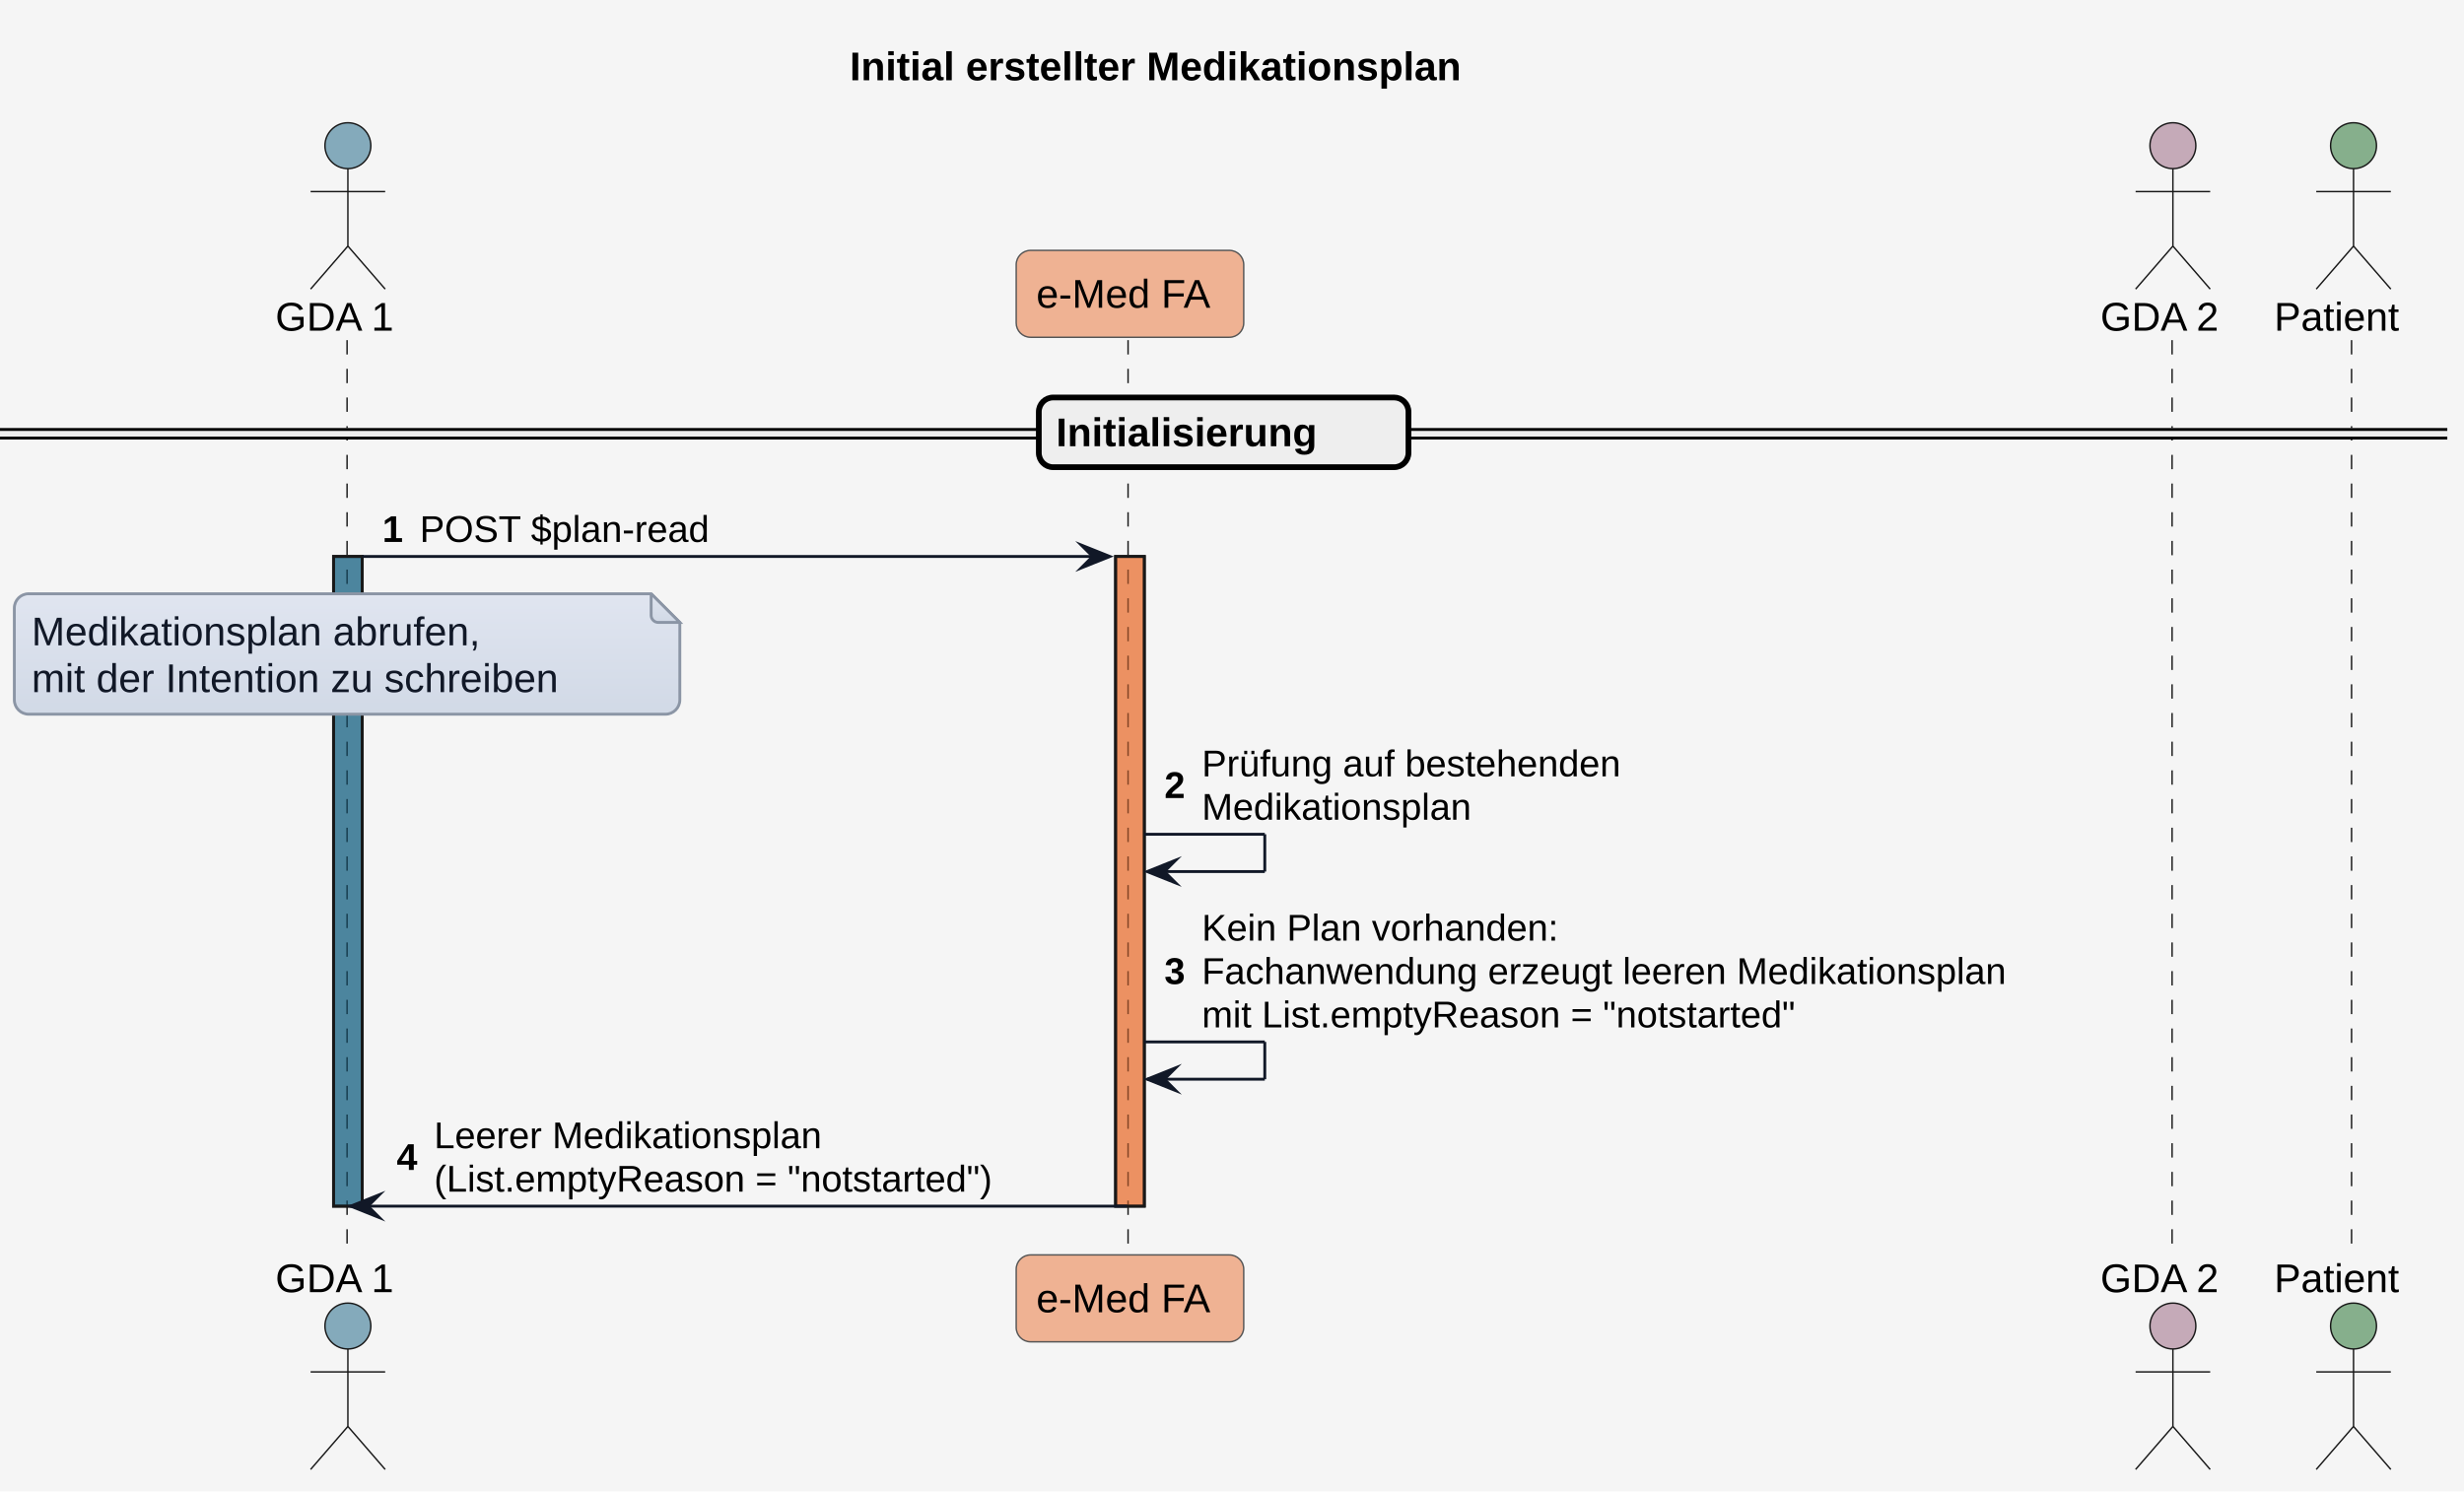
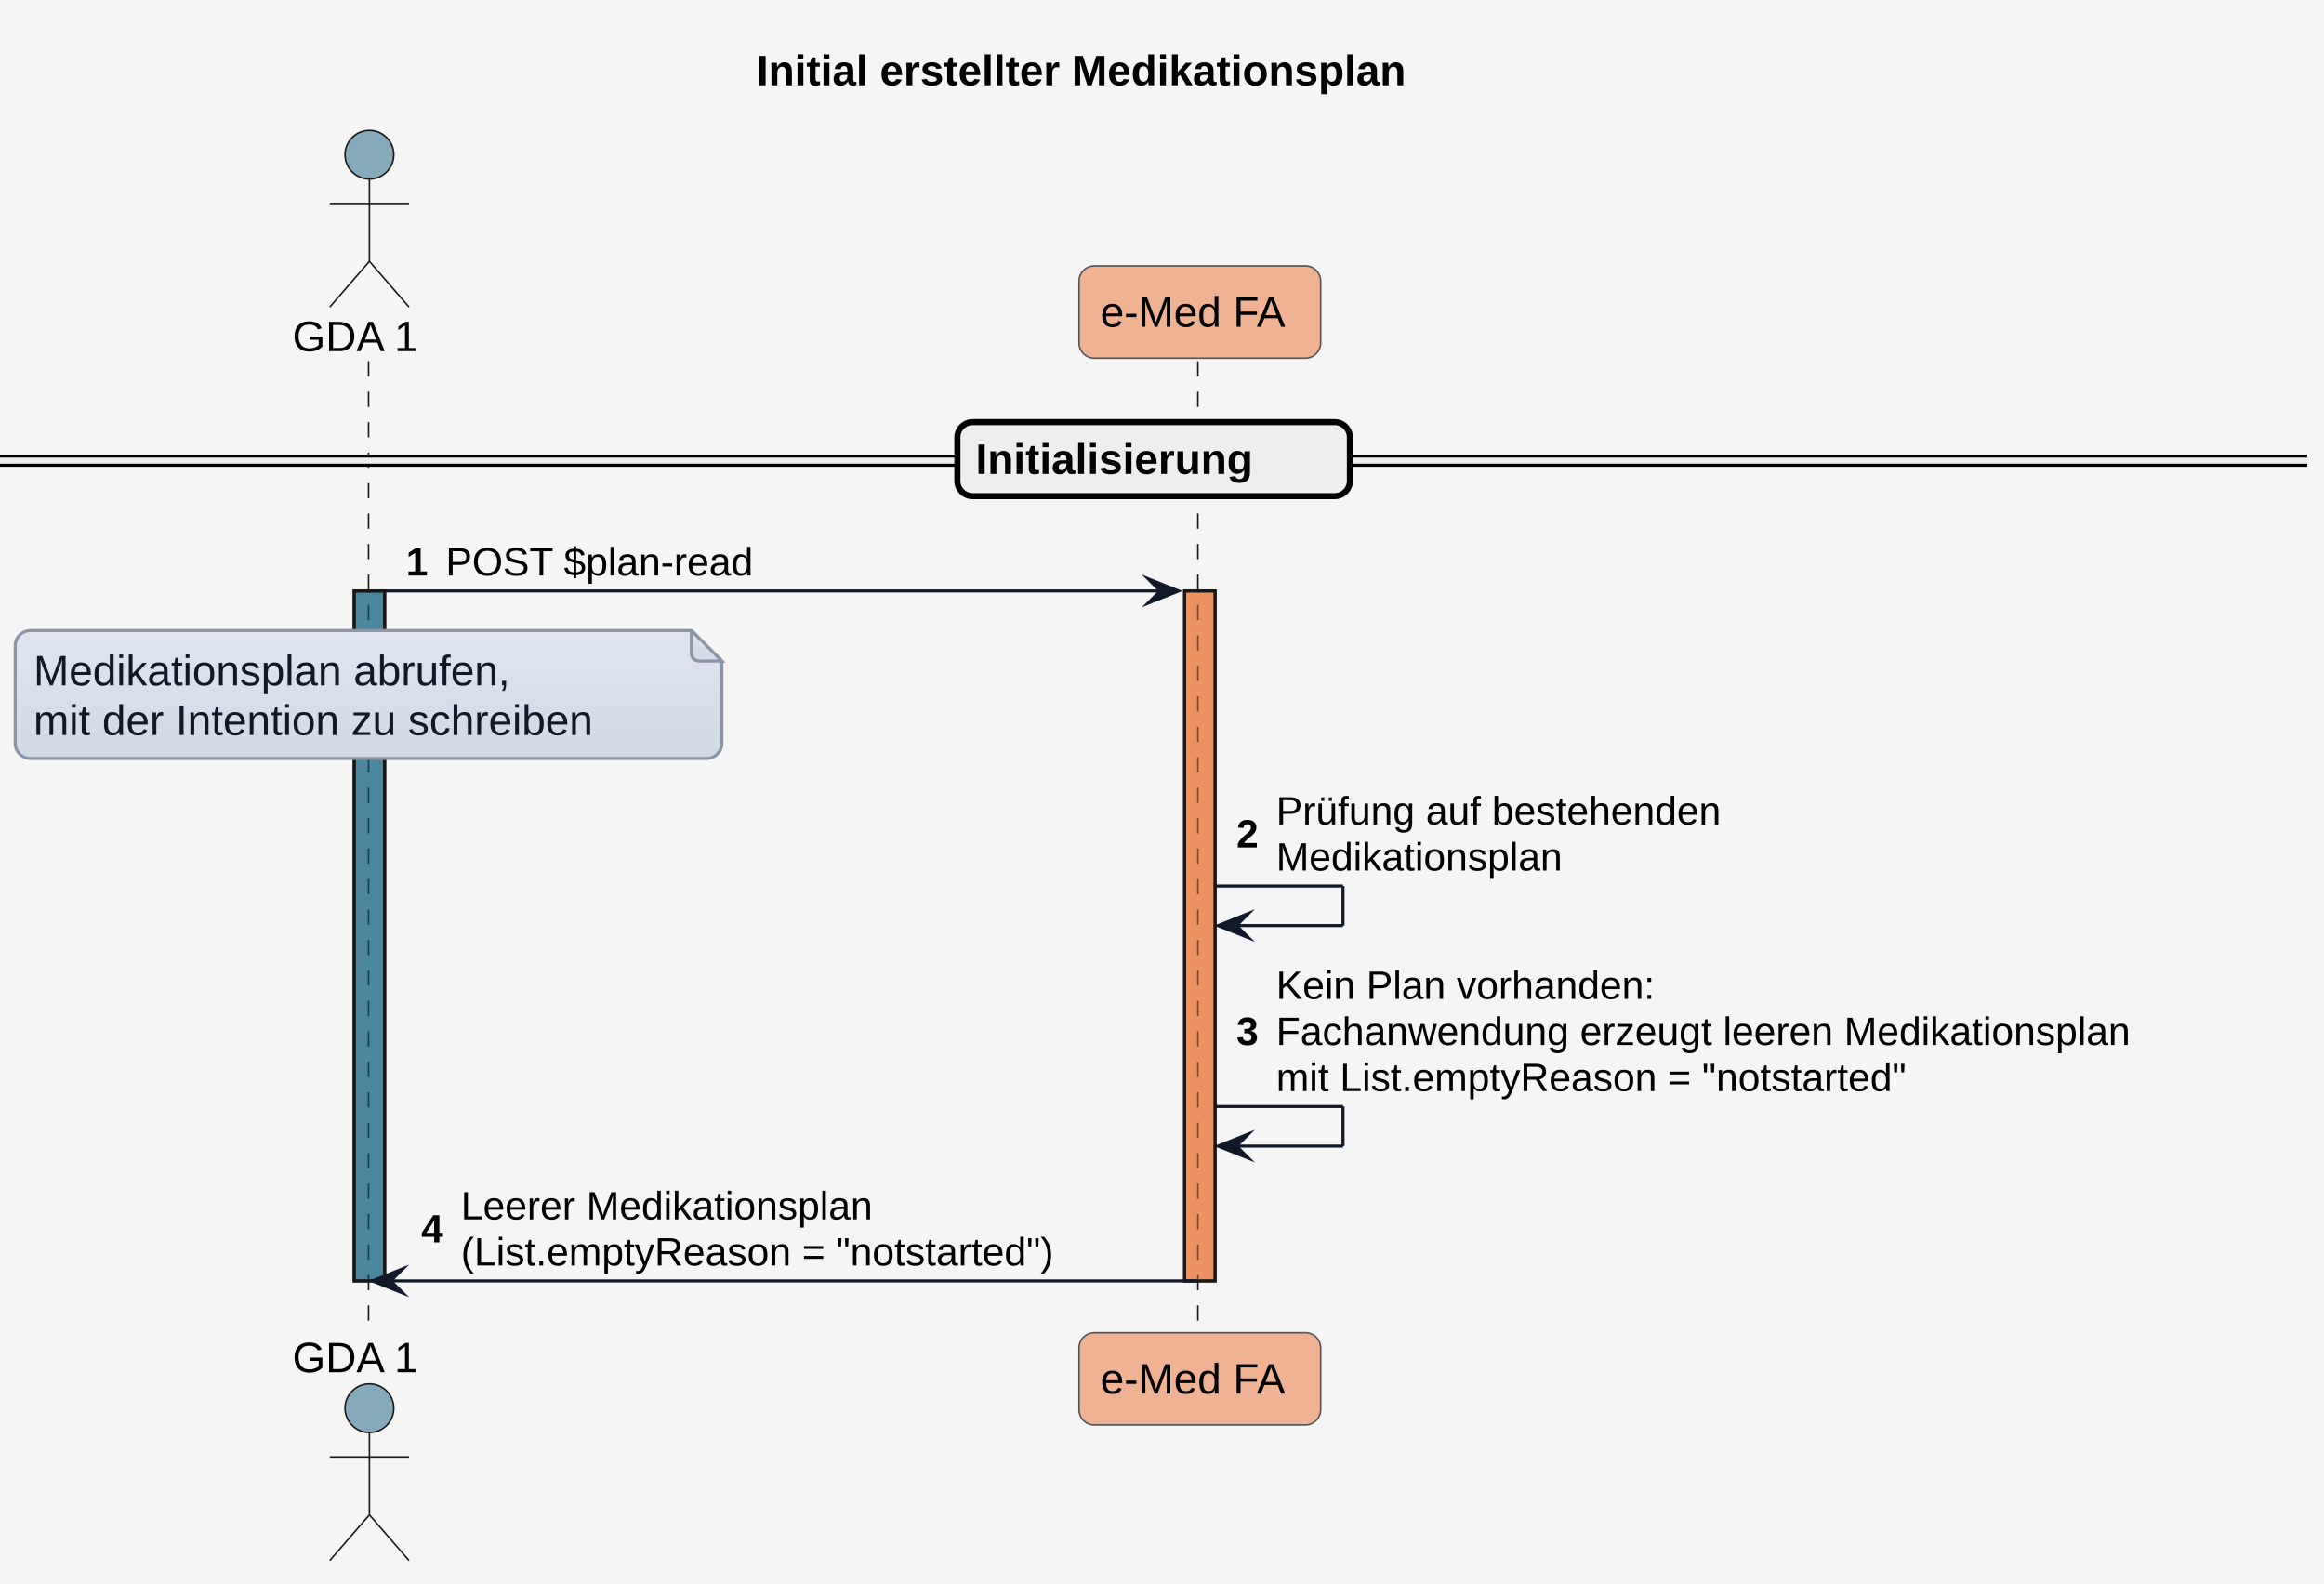
- <svg xmlns="http://www.w3.org/2000/svg" contentStyleType="text/css" data-diagram-type="SEQUENCE" height="520px" preserveAspectRatio="none" style="width:859px;height:520px;background:#F5F5F5;" version="1.1" viewBox="0 0 859 520" width="859px" zoomAndPan="magnify">
+ <svg xmlns="http://www.w3.org/2000/svg" version="1.1" data-diagram-type="SEQUENCE" style="width:763px;height:520px;background:#F5F5F5;" width="763px" height="520px" viewBox="0 0 763 520" zoomAndPan="magnify" preserveAspectRatio="none" contentStyleType="text/css">
  <defs>
-     <linearGradient id="g12kx1ivsmrjrv0" x1="50%" x2="50%" y1="0%" y2="100%">
-       <stop offset="0%" stop-color="#E0E5F0" />
-       <stop offset="100%" stop-color="#D1D9E6" />
+     <linearGradient x1="50%" y1="0%" x2="50%" y2="100%" id="gf6zfj98p04300">
+       <stop stop-color="#E0E5F0" offset="0%" />
+       <stop stop-color="#D1D9E6" offset="100%" />
    </linearGradient>
  </defs>
  <g>
-     <rect fill="#F5F5F5" height="520" style="stroke:none;stroke-width:1;" width="859" x="0" y="0" />
+     <rect x="0" y="0" width="763" height="520" fill="#F5F5F5" style="stroke:none;stroke-width:1;" />
    <g class="title" data-source-line="1">
-       <text fill="#000000" font-family="'Arial'" font-size="14" font-weight="700" lengthAdjust="spacing" textLength="259.718" x="296.23" y="27.995">Initial erstellter Medikationsplan</text>
+       <text x="248.401" y="27.995" fill="#000000" font-size="14" lengthAdjust="spacing" textLength="259.718" font-weight="700" font-family="'Arial'">Initial erstellter Medikationsplan</text>
    </g>
    <g>
-       <rect fill="#156082" fill-opacity="0.502" height="226.523" style="stroke:#181818;stroke-width:1;" width="10" x="116.282" y="194.023" />
+       <rect x="116.282" y="194.023" width="10" height="226.523" fill="#156082" fill-opacity="0.502" style="stroke:#181818;stroke-width:1;" />
    </g>
    <g>
-       <rect fill="#E97132" fill-opacity="0.502" height="226.523" style="stroke:#181818;stroke-width:1;" width="10" x="388.929" y="194.023" />
+       <rect x="388.929" y="194.023" width="10" height="226.523" fill="#E97132" fill-opacity="0.502" style="stroke:#181818;stroke-width:1;" />
    </g>
-     <g class="participant-lifeline" data-entity-uid="part1" data-qualified-name="GDA_1" data-source-line="52" id="part1-lifeline">
+     <g class="participant-lifeline" data-qualified-name="GDA_1" data-entity-uid="part1" id="part1-lifeline" data-source-line="52">
      <g>
-         <rect fill="#000000" fill-opacity="0" height="319.953" width="8" x="117.282" y="118.594" />
-         <line style="stroke:#181818;stroke-width:0.5;stroke-dasharray:5,5;" x1="121" x2="121" y1="118.594" y2="438.547" />
+         <rect x="117.282" y="118.594" width="8" height="319.953" fill="#000000" fill-opacity="0" />
+         <line x1="121" y1="118.594" x2="121" y2="438.547" style="stroke:#181818;stroke-width:0.5;stroke-dasharray:5,5;" />
      </g>
    </g>
-     <g class="participant-lifeline" data-entity-uid="part2" data-qualified-name="eMed_FA" data-source-line="53" id="part2-lifeline">
+     <g class="participant-lifeline" data-qualified-name="eMed_FA" data-entity-uid="part2" id="part2-lifeline" data-source-line="53">
      <g>
-         <rect fill="#000000" fill-opacity="0" height="319.953" width="8" x="389.929" y="118.594" />
-         <line style="stroke:#181818;stroke-width:0.5;stroke-dasharray:5,5;" x1="393.267" x2="393.267" y1="118.594" y2="438.547" />
+         <rect x="389.929" y="118.594" width="8" height="319.953" fill="#000000" fill-opacity="0" />
+         <line x1="393.267" y1="118.594" x2="393.267" y2="438.547" style="stroke:#181818;stroke-width:0.5;stroke-dasharray:5,5;" />
      </g>
    </g>
-     <g class="participant-lifeline" data-entity-uid="part3" data-qualified-name="GDA_2" data-source-line="54" id="part3-lifeline">
-       <g>
-         <rect fill="#000000" fill-opacity="0" height="319.953" width="8" x="753.519" y="118.594" />
-         <line style="stroke:#181818;stroke-width:0.5;stroke-dasharray:5,5;" x1="757.238" x2="757.238" y1="118.594" y2="438.547" />
-       </g>
+     <g class="participant participant-head" data-qualified-name="GDA_1" data-entity-uid="part1" id="part1-head" data-source-line="52">
+       <text x="96" y="115.292" fill="#000000" font-size="14" lengthAdjust="spacing" textLength="44.563" font-family="'Arial'">GDA 1</text>
+       <ellipse cx="121.282" cy="50.797" rx="8" ry="8" fill="#156082" fill-opacity="0.502" style="stroke:#181818;stroke-width:0.5;" />
+       <path d="M121.282,58.797 L121.282,85.797 M108.282,66.797 L134.282,66.797 M121.282,85.797 L108.282,100.797 M121.282,85.797 L134.282,100.797" style="stroke:#181818;stroke-width:0.5;" fill="none" />
    </g>
-     <g class="participant-lifeline" data-entity-uid="part4" data-qualified-name="Patient" data-source-line="55" id="part4-lifeline">
-       <g>
-         <rect fill="#000000" fill-opacity="0" height="319.953" width="8" x="816.489" y="118.594" />
-         <line style="stroke:#181818;stroke-width:0.5;stroke-dasharray:5,5;" x1="819.801" x2="819.801" y1="118.594" y2="438.547" />
-       </g>
+     <g class="participant participant-tail" data-qualified-name="GDA_1" data-entity-uid="part1" id="part1-tail" data-source-line="52">
+       <text x="96" y="450.542" fill="#000000" font-size="14" lengthAdjust="spacing" textLength="44.563" font-family="'Arial'">GDA 1</text>
+       <ellipse cx="121.282" cy="462.344" rx="8" ry="8" fill="#156082" fill-opacity="0.502" style="stroke:#181818;stroke-width:0.5;" />
+       <path d="M121.282,470.344 L121.282,497.344 M108.282,478.344 L134.282,478.344 M121.282,497.344 L108.282,512.344 M121.282,497.344 L134.282,512.344" style="stroke:#181818;stroke-width:0.5;" fill="none" />
    </g>
-     <g class="participant participant-head" data-entity-uid="part1" data-qualified-name="GDA_1" data-source-line="52" id="part1-head">
-       <text fill="#000000" font-family="'Arial'" font-size="14" lengthAdjust="spacing" textLength="44.563" x="96" y="115.292">GDA 1</text>
-       <ellipse cx="121.282" cy="50.797" fill="#156082" fill-opacity="0.502" rx="8" ry="8" style="stroke:#181818;stroke-width:0.5;" />
-       <path d="M121.282,58.797 L121.282,85.797 M108.282,66.797 L134.282,66.797 M121.282,85.797 L108.282,100.797 M121.282,85.797 L134.282,100.797" fill="none" style="stroke:#181818;stroke-width:0.5;" />
+     <g class="participant participant-head" data-qualified-name="eMed_FA" data-entity-uid="part2" id="part2-head" data-source-line="53">
+       <rect x="354.267" y="87.297" width="79.324" height="30.297" fill="#E97132" fill-opacity="0.502" style="stroke:#555555;stroke-width:0.5;" rx="5" ry="5" />
+       <text x="361.267" y="107.292" fill="#000000" font-size="14" lengthAdjust="spacing" textLength="65.324" font-family="'Arial'">e-Med FA</text>
    </g>
-     <g class="participant participant-tail" data-entity-uid="part1" data-qualified-name="GDA_1" data-source-line="52" id="part1-tail">
-       <text fill="#000000" font-family="'Arial'" font-size="14" lengthAdjust="spacing" textLength="44.563" x="96" y="450.542">GDA 1</text>
-       <ellipse cx="121.282" cy="462.344" fill="#156082" fill-opacity="0.502" rx="8" ry="8" style="stroke:#181818;stroke-width:0.5;" />
-       <path d="M121.282,470.344 L121.282,497.344 M108.282,478.344 L134.282,478.344 M121.282,497.344 L108.282,512.344 M121.282,497.344 L134.282,512.344" fill="none" style="stroke:#181818;stroke-width:0.5;" />
-     </g>
-     <g class="participant participant-head" data-entity-uid="part2" data-qualified-name="eMed_FA" data-source-line="53" id="part2-head">
-       <rect fill="#E97132" fill-opacity="0.502" height="30.297" rx="5" ry="5" style="stroke:#555555;stroke-width:0.5;" width="79.324" x="354.267" y="87.297" />
-       <text fill="#000000" font-family="'Arial'" font-size="14" lengthAdjust="spacing" textLength="65.324" x="361.267" y="107.292">e-Med FA</text>
-     </g>
-     <g class="participant participant-tail" data-entity-uid="part2" data-qualified-name="eMed_FA" data-source-line="53" id="part2-tail">
-       <rect fill="#E97132" fill-opacity="0.502" height="30.297" rx="5" ry="5" style="stroke:#555555;stroke-width:0.5;" width="79.324" x="354.267" y="437.547" />
-       <text fill="#000000" font-family="'Arial'" font-size="14" lengthAdjust="spacing" textLength="65.324" x="361.267" y="457.542">e-Med FA</text>
-     </g>
-     <g class="participant participant-head" data-entity-uid="part3" data-qualified-name="GDA_2" data-source-line="54" id="part3-head">
-       <text fill="#000000" font-family="'Arial'" font-size="14" lengthAdjust="spacing" textLength="44.563" x="732.238" y="115.292">GDA 2</text>
-       <ellipse cx="757.519" cy="50.797" fill="#96607D" fill-opacity="0.502" rx="8" ry="8" style="stroke:#181818;stroke-width:0.5;" />
-       <path d="M757.519,58.797 L757.519,85.797 M744.519,66.797 L770.519,66.797 M757.519,85.797 L744.519,100.797 M757.519,85.797 L770.519,100.797" fill="none" style="stroke:#181818;stroke-width:0.5;" />
-     </g>
-     <g class="participant participant-tail" data-entity-uid="part3" data-qualified-name="GDA_2" data-source-line="54" id="part3-tail">
-       <text fill="#000000" font-family="'Arial'" font-size="14" lengthAdjust="spacing" textLength="44.563" x="732.238" y="450.542">GDA 2</text>
-       <ellipse cx="757.519" cy="462.344" fill="#96607D" fill-opacity="0.502" rx="8" ry="8" style="stroke:#181818;stroke-width:0.5;" />
-       <path d="M757.519,470.344 L757.519,497.344 M744.519,478.344 L770.519,478.344 M757.519,497.344 L744.519,512.344 M757.519,497.344 L770.519,512.344" fill="none" style="stroke:#181818;stroke-width:0.5;" />
-     </g>
-     <g class="participant participant-head" data-entity-uid="part4" data-qualified-name="Patient" data-source-line="55" id="part4-head">
-       <text fill="#000000" font-family="'Arial'" font-size="14" lengthAdjust="spacing" textLength="49.376" x="792.801" y="115.292">Patient</text>
-       <ellipse cx="820.489" cy="50.797" fill="#196B24" fill-opacity="0.502" rx="8" ry="8" style="stroke:#181818;stroke-width:0.5;" />
-       <path d="M820.489,58.797 L820.489,85.797 M807.489,66.797 L833.489,66.797 M820.489,85.797 L807.489,100.797 M820.489,85.797 L833.489,100.797" fill="none" style="stroke:#181818;stroke-width:0.5;" />
-     </g>
-     <g class="participant participant-tail" data-entity-uid="part4" data-qualified-name="Patient" data-source-line="55" id="part4-tail">
-       <text fill="#000000" font-family="'Arial'" font-size="14" lengthAdjust="spacing" textLength="49.376" x="792.801" y="450.542">Patient</text>
-       <ellipse cx="820.489" cy="462.344" fill="#196B24" fill-opacity="0.502" rx="8" ry="8" style="stroke:#181818;stroke-width:0.5;" />
-       <path d="M820.489,470.344 L820.489,497.344 M807.489,478.344 L833.489,478.344 M820.489,497.344 L807.489,512.344 M820.489,497.344 L833.489,512.344" fill="none" style="stroke:#181818;stroke-width:0.5;" />
+     <g class="participant participant-tail" data-qualified-name="eMed_FA" data-entity-uid="part2" id="part2-tail" data-source-line="53">
+       <rect x="354.267" y="437.547" width="79.324" height="30.297" fill="#E97132" fill-opacity="0.502" style="stroke:#555555;stroke-width:0.5;" rx="5" ry="5" />
+       <text x="361.267" y="457.542" fill="#000000" font-size="14" lengthAdjust="spacing" textLength="65.324" font-family="'Arial'">e-Med FA</text>
    </g>
    <g>
-       <rect fill="#156082" fill-opacity="0.502" height="226.523" style="stroke:#181818;stroke-width:1;" width="10" x="116.282" y="194.023" />
+       <rect x="116.282" y="194.023" width="10" height="226.523" fill="#156082" fill-opacity="0.502" style="stroke:#181818;stroke-width:1;" />
    </g>
    <g>
-       <rect fill="#E97132" fill-opacity="0.502" height="226.523" style="stroke:#181818;stroke-width:1;" width="10" x="388.929" y="194.023" />
+       <rect x="388.929" y="194.023" width="10" height="226.523" fill="#E97132" fill-opacity="0.502" style="stroke:#181818;stroke-width:1;" />
    </g>
-     <rect fill="#EEEEEE" height="3" rx="5" ry="5" style="stroke:#EEEEEE;stroke-width:1;" width="853.177" x="0" y="149.742" />
-     <line style="stroke:#000000;stroke-width:1;" x1="0" x2="853.177" y1="149.742" y2="149.742" />
-     <line style="stroke:#000000;stroke-width:1;" x1="0" x2="853.177" y1="152.742" y2="152.742" />
-     <rect fill="#EEEEEE" height="24.297" rx="5" ry="5" style="stroke:#000000;stroke-width:2;" width="128.871" x="362.153" y="138.594" />
-     <text fill="#000000" font-family="'Arial'" font-size="14" font-weight="700" lengthAdjust="spacing" textLength="109.997" x="368.153" y="155.589">Initialisierung</text>
-     <g class="message" data-entity-1="part1" data-entity-2="part2" data-source-line="61" id="msg1">
-       <polygon fill="#111827" points="376.929,190.023,386.929,194.023,376.929,198.023,380.929,194.023" style="stroke:#111827;stroke-width:1;stroke-linejoin:miter;stroke-miterlimit:10;" />
-       <line style="stroke:#111827;stroke-width:1;" x1="126.282" x2="382.929" y1="194.023" y2="194.023" />
-       <text fill="#000000" font-family="'Arial'" font-size="13" font-weight="700" lengthAdjust="spacing" textLength="9.045" x="133.282" y="188.958">1</text>
-       <text fill="#000000" font-family="'Arial'" font-size="13" lengthAdjust="spacing" textLength="108.989" x="146.327" y="188.958">POST $plan-read</text>
+     <rect x="0" y="149.742" width="757.519" height="3" fill="#EEEEEE" style="stroke:#EEEEEE;stroke-width:1;" rx="5" ry="5" />
+     <line x1="0" y1="149.742" x2="757.519" y2="149.742" style="stroke:#000000;stroke-width:1;" />
+     <line x1="0" y1="152.742" x2="757.519" y2="152.742" style="stroke:#000000;stroke-width:1;" />
+     <rect x="314.324" y="138.594" width="128.871" height="24.297" fill="#EEEEEE" style="stroke:#000000;stroke-width:2;" rx="5" ry="5" />
+     <text x="320.324" y="155.589" fill="#000000" font-size="14" lengthAdjust="spacing" textLength="109.997" font-weight="700" font-family="'Arial'">Initialisierung</text>
+     <g class="message" data-entity-1="part1" data-entity-2="part2" id="msg1" data-source-line="59">
+       <polygon points="376.929,190.023,386.929,194.023,376.929,198.023,380.929,194.023" fill="#111827" style="stroke:#111827;stroke-width:1;stroke-linejoin:miter;stroke-miterlimit:10;" />
+       <line x1="126.282" y1="194.023" x2="382.929" y2="194.023" style="stroke:#111827;stroke-width:1;" />
+       <text x="133.282" y="188.958" fill="#000000" font-size="13" lengthAdjust="spacing" textLength="9.045" font-weight="700" font-family="'Arial'">1</text>
+       <text x="146.327" y="188.958" fill="#000000" font-size="13" lengthAdjust="spacing" textLength="108.989" font-family="'Arial'">POST $plan-read</text>
    </g>
-     <path d="M5,212.023 L5,244.023 A5,5 0 0 0 10,249.023 L232,249.023 A5,5 0 0 0 237,244.023 L237,217.023 L227,207.023 L10,207.023 A5,5 0 0 0 5,212.023" fill="url(#g12kx1ivsmrjrv0)" style="stroke:#8B95A5;stroke-width:1;" />
-     <path d="M227,207.023 L227,214.523 A2.5,2.5 0 0 0 229.5,217.023 L237,217.023 L227,207.023" fill="url(#g12kx1ivsmrjrv0)" style="stroke:#8B95A5;stroke-width:1;" />
-     <text fill="#111827" font-family="'Arial'" font-size="14" lengthAdjust="spacing" textLength="177.905" x="11" y="225.019">Medikationsplan abrufen,</text>
-     <text fill="#111827" font-family="'Arial'" font-size="14" lengthAdjust="spacing" textLength="211.586" x="11" y="241.315">mit der Intention zu schreiben</text>
-     <g class="message" data-entity-1="part2" data-entity-2="part2" data-source-line="70" id="msg2">
-       <line style="stroke:#111827;stroke-width:1;" x1="398.929" x2="440.929" y1="290.883" y2="290.883" />
-       <line style="stroke:#111827;stroke-width:1;" x1="440.929" x2="440.929" y1="290.883" y2="303.883" />
-       <line style="stroke:#111827;stroke-width:1;" x1="399.929" x2="440.929" y1="303.883" y2="303.883" />
-       <polygon fill="#111827" points="409.929,299.883,399.929,303.883,409.929,307.883,405.929,303.883" style="stroke:#111827;stroke-width:1;stroke-linejoin:miter;stroke-miterlimit:10;" />
-       <text fill="#000000" font-family="'Arial'" font-size="13" font-weight="700" lengthAdjust="spacing" textLength="9.045" x="405.929" y="278.25">2</text>
-       <text fill="#000000" font-family="'Arial'" font-size="13" lengthAdjust="spacing" textLength="164.861" x="418.975" y="270.684">Prüfung auf bestehenden</text>
-       <text fill="#000000" font-family="'Arial'" font-size="13" lengthAdjust="spacing" textLength="106.317" x="418.975" y="285.817">Medikationsplan</text>
+     <path d="M5,212.023 L5,244.023 A5,5 0 0 0 10,249.023 L232,249.023 A5,5 0 0 0 237,244.023 L237,217.023 L227,207.023 L10,207.023 A5,5 0 0 0 5,212.023" style="stroke:#8B95A5;stroke-width:1;" fill="url(#gf6zfj98p04300)" />
+     <path d="M227,207.023 L227,214.523 A2.5,2.5 0 0 0 229.5,217.023 L237,217.023 L227,207.023" style="stroke:#8B95A5;stroke-width:1;" fill="url(#gf6zfj98p04300)" />
+     <text x="11" y="225.019" fill="#111827" font-size="14" lengthAdjust="spacing" textLength="177.905" font-family="'Arial'">Medikationsplan abrufen,</text>
+     <text x="11" y="241.315" fill="#111827" font-size="14" lengthAdjust="spacing" textLength="211.586" font-family="'Arial'">mit der Intention zu schreiben</text>
+     <g class="message" data-entity-1="part2" data-entity-2="part2" id="msg2" data-source-line="68">
+       <line x1="398.929" y1="290.883" x2="440.929" y2="290.883" style="stroke:#111827;stroke-width:1;" />
+       <line x1="440.929" y1="290.883" x2="440.929" y2="303.883" style="stroke:#111827;stroke-width:1;" />
+       <line x1="399.929" y1="303.883" x2="440.929" y2="303.883" style="stroke:#111827;stroke-width:1;" />
+       <polygon points="409.929,299.883,399.929,303.883,409.929,307.883,405.929,303.883" fill="#111827" style="stroke:#111827;stroke-width:1;stroke-linejoin:miter;stroke-miterlimit:10;" />
+       <text x="405.929" y="278.25" fill="#000000" font-size="13" lengthAdjust="spacing" textLength="9.045" font-weight="700" font-family="'Arial'">2</text>
+       <text x="418.975" y="270.684" fill="#000000" font-size="13" lengthAdjust="spacing" textLength="164.861" font-family="'Arial'">Prüfung auf bestehenden</text>
+       <text x="418.975" y="285.817" fill="#000000" font-size="13" lengthAdjust="spacing" textLength="106.317" font-family="'Arial'">Medikationsplan</text>
    </g>
-     <g class="message" data-entity-1="part2" data-entity-2="part2" data-source-line="72" id="msg3">
-       <line style="stroke:#111827;stroke-width:1;" x1="398.929" x2="440.929" y1="363.281" y2="363.281" />
-       <line style="stroke:#111827;stroke-width:1;" x1="440.929" x2="440.929" y1="363.281" y2="376.281" />
-       <line style="stroke:#111827;stroke-width:1;" x1="399.929" x2="440.929" y1="376.281" y2="376.281" />
-       <polygon fill="#111827" points="409.929,372.281,399.929,376.281,409.929,380.281,405.929,376.281" style="stroke:#111827;stroke-width:1;stroke-linejoin:miter;stroke-miterlimit:10;" />
-       <text fill="#000000" font-family="'Arial'" font-size="13" font-weight="700" lengthAdjust="spacing" textLength="9.045" x="405.929" y="343.082">3</text>
-       <text fill="#000000" font-family="'Arial'" font-size="13" lengthAdjust="spacing" textLength="138.601" x="418.975" y="327.95">Kein Plan vorhanden:</text>
-       <text fill="#000000" font-family="'Arial'" font-size="13" lengthAdjust="spacing" textLength="316.545" x="418.975" y="343.082">Fachanwendung erzeugt leeren Medikationsplan</text>
-       <text fill="#000000" font-family="'Arial'" font-size="13" lengthAdjust="spacing" textLength="240.963" x="418.975" y="358.215">mit List.emptyReason = "notstarted"</text>
+     <g class="message" data-entity-1="part2" data-entity-2="part2" id="msg3" data-source-line="70">
+       <line x1="398.929" y1="363.281" x2="440.929" y2="363.281" style="stroke:#111827;stroke-width:1;" />
+       <line x1="440.929" y1="363.281" x2="440.929" y2="376.281" style="stroke:#111827;stroke-width:1;" />
+       <line x1="399.929" y1="376.281" x2="440.929" y2="376.281" style="stroke:#111827;stroke-width:1;" />
+       <polygon points="409.929,372.281,399.929,376.281,409.929,380.281,405.929,376.281" fill="#111827" style="stroke:#111827;stroke-width:1;stroke-linejoin:miter;stroke-miterlimit:10;" />
+       <text x="405.929" y="343.082" fill="#000000" font-size="13" lengthAdjust="spacing" textLength="9.045" font-weight="700" font-family="'Arial'">3</text>
+       <text x="418.975" y="327.95" fill="#000000" font-size="13" lengthAdjust="spacing" textLength="138.601" font-family="'Arial'">Kein Plan vorhanden:</text>
+       <text x="418.975" y="343.082" fill="#000000" font-size="13" lengthAdjust="spacing" textLength="316.545" font-family="'Arial'">Fachanwendung erzeugt leeren Medikationsplan</text>
+       <text x="418.975" y="358.215" fill="#000000" font-size="13" lengthAdjust="spacing" textLength="240.963" font-family="'Arial'">mit List.emptyReason = "notstarted"</text>
    </g>
-     <g class="message" data-entity-1="part2" data-entity-2="part1" data-source-line="73" id="msg4">
-       <polygon fill="#111827" points="132.282,416.547,122.282,420.547,132.282,424.547,128.282,420.547" style="stroke:#111827;stroke-width:1;stroke-linejoin:miter;stroke-miterlimit:10;" />
-       <line style="stroke:#111827;stroke-width:1;" x1="126.282" x2="392.929" y1="420.547" y2="420.547" />
-       <text fill="#000000" font-family="'Arial'" font-size="13" font-weight="700" lengthAdjust="spacing" textLength="9.045" x="138.282" y="407.915">4</text>
-       <text fill="#000000" font-family="'Arial'" font-size="13" lengthAdjust="spacing" textLength="152.375" x="151.327" y="400.348">Leerer Medikationsplan</text>
-       <text fill="#000000" font-family="'Arial'" font-size="13" lengthAdjust="spacing" textLength="225.602" x="151.327" y="415.481">(List.emptyReason = "notstarted")</text>
+     <g class="message" data-entity-1="part2" data-entity-2="part1" id="msg4" data-source-line="71">
+       <polygon points="132.282,416.547,122.282,420.547,132.282,424.547,128.282,420.547" fill="#111827" style="stroke:#111827;stroke-width:1;stroke-linejoin:miter;stroke-miterlimit:10;" />
+       <line x1="126.282" y1="420.547" x2="392.929" y2="420.547" style="stroke:#111827;stroke-width:1;" />
+       <text x="138.282" y="407.915" fill="#000000" font-size="13" lengthAdjust="spacing" textLength="9.045" font-weight="700" font-family="'Arial'">4</text>
+       <text x="151.327" y="400.348" fill="#000000" font-size="13" lengthAdjust="spacing" textLength="152.375" font-family="'Arial'">Leerer Medikationsplan</text>
+       <text x="151.327" y="415.481" fill="#000000" font-size="13" lengthAdjust="spacing" textLength="225.602" font-family="'Arial'">(List.emptyReason = "notstarted")</text>
    </g>
  </g>
</svg>
